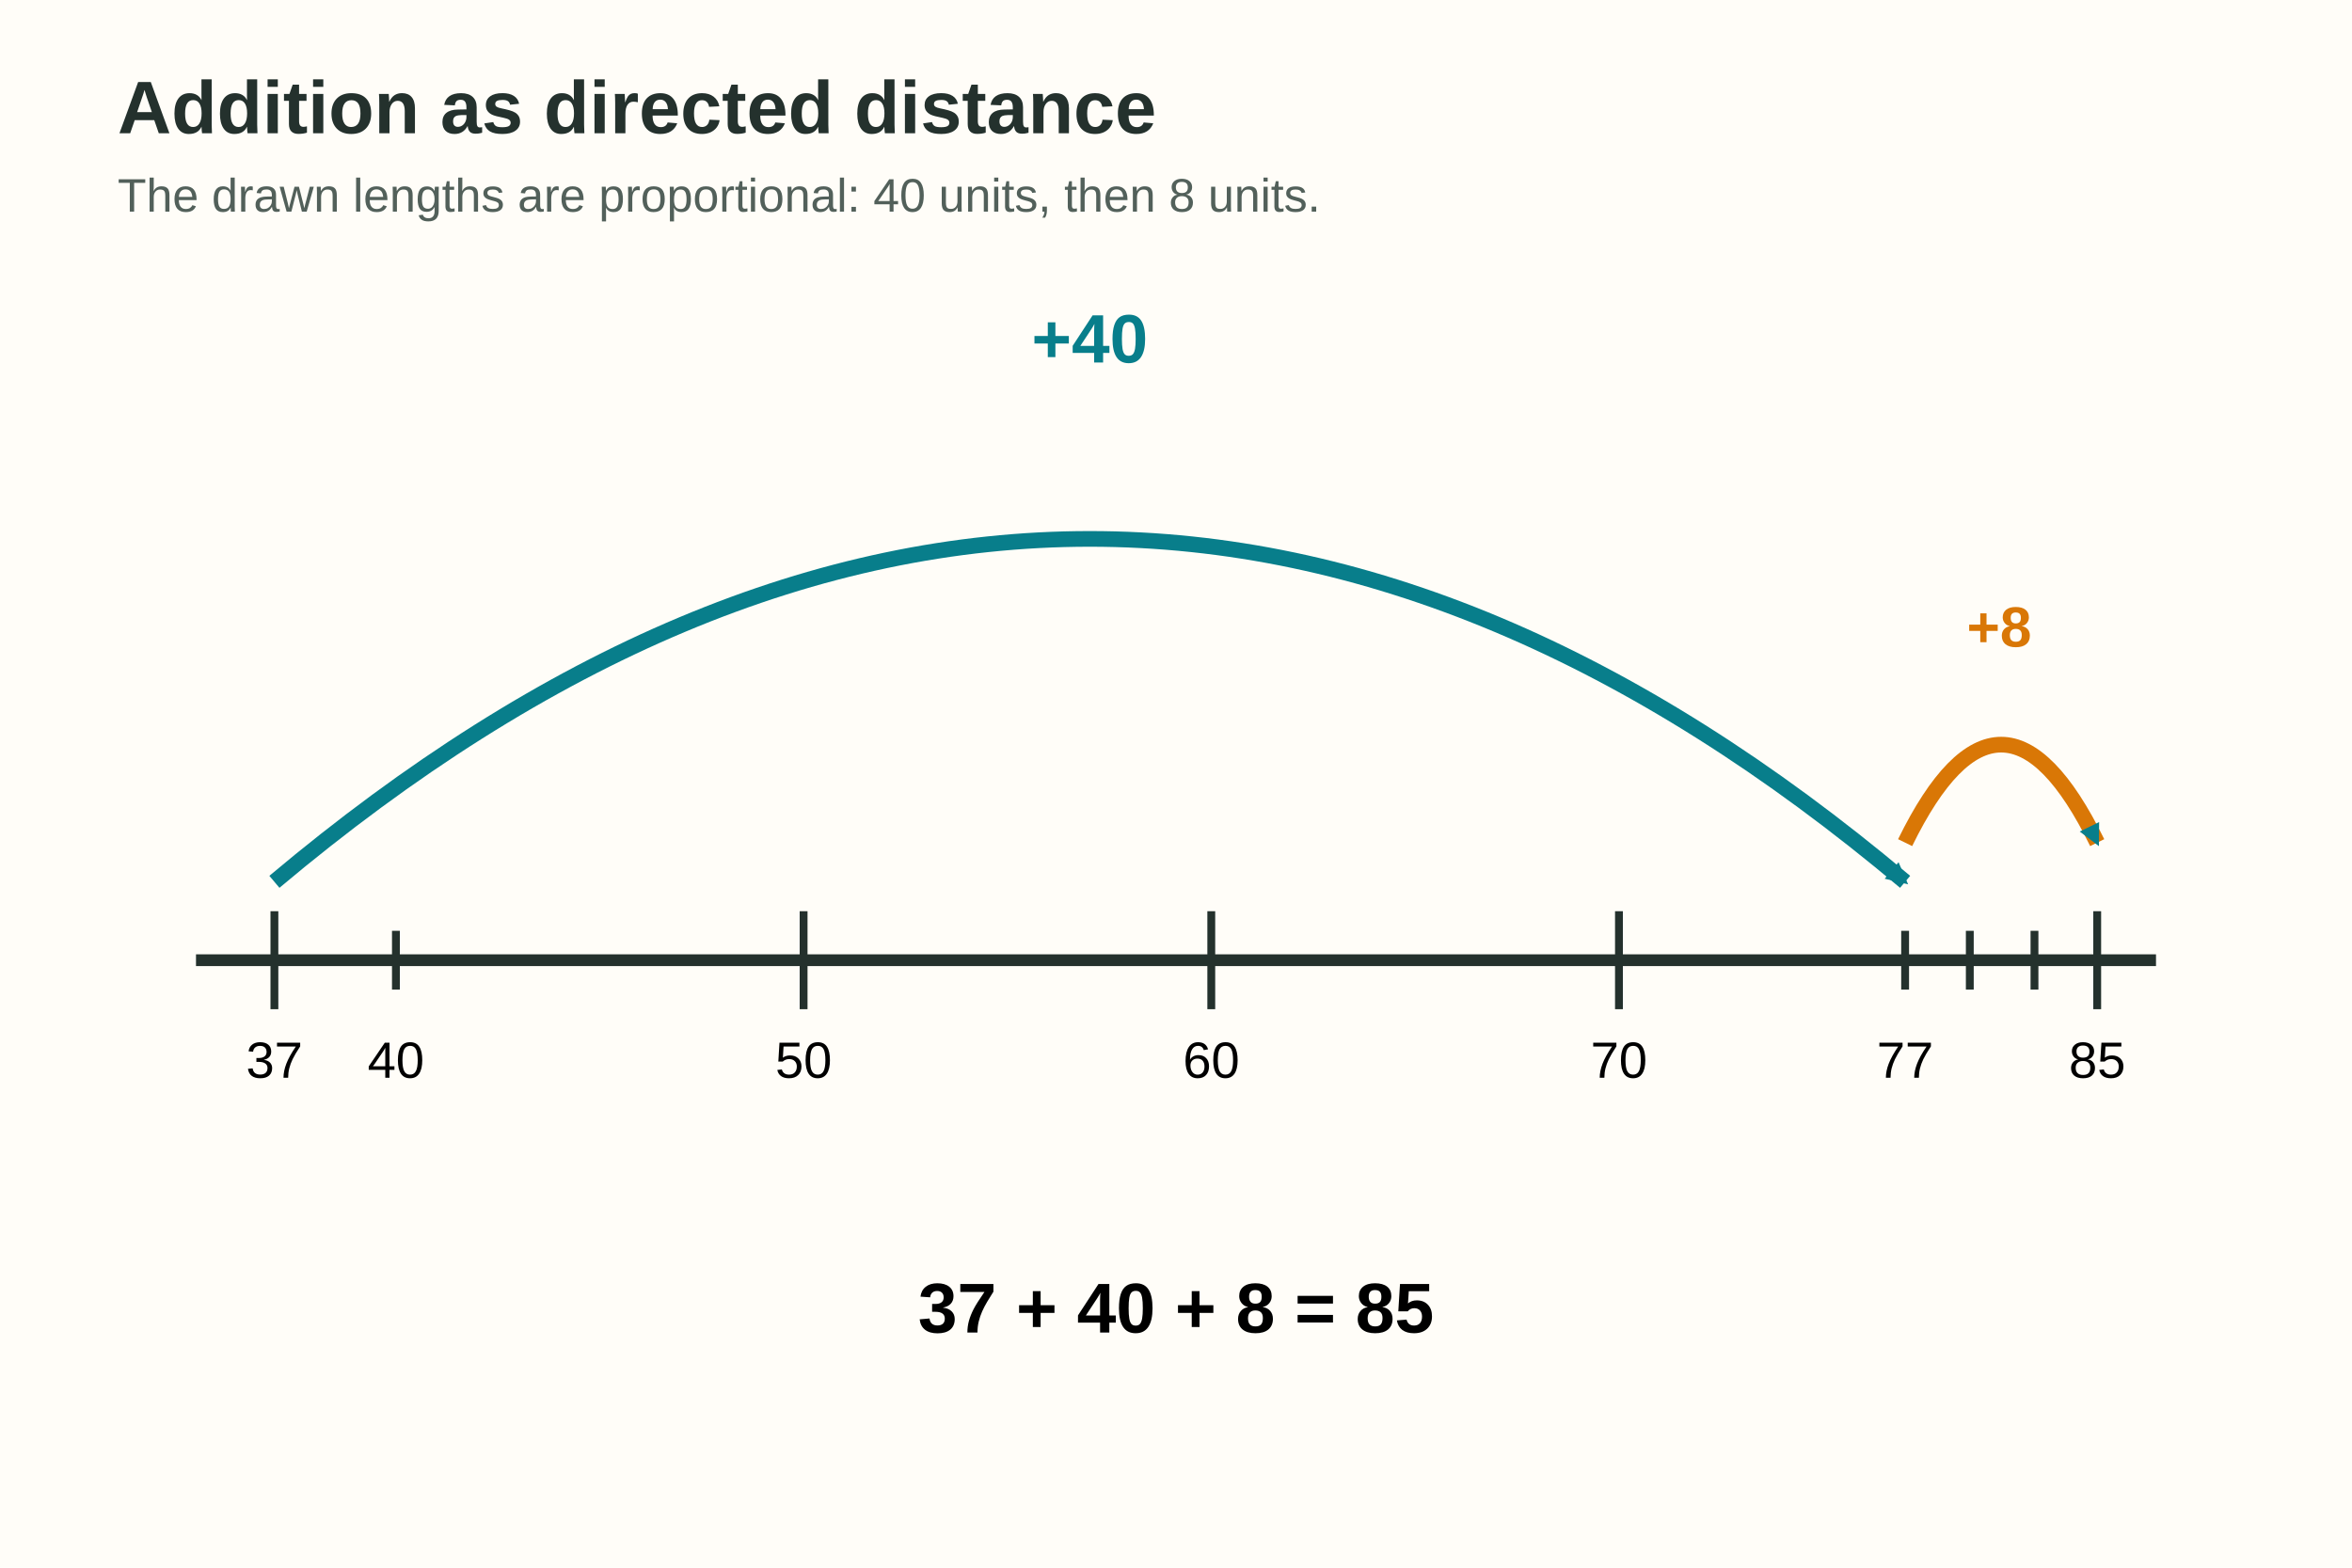
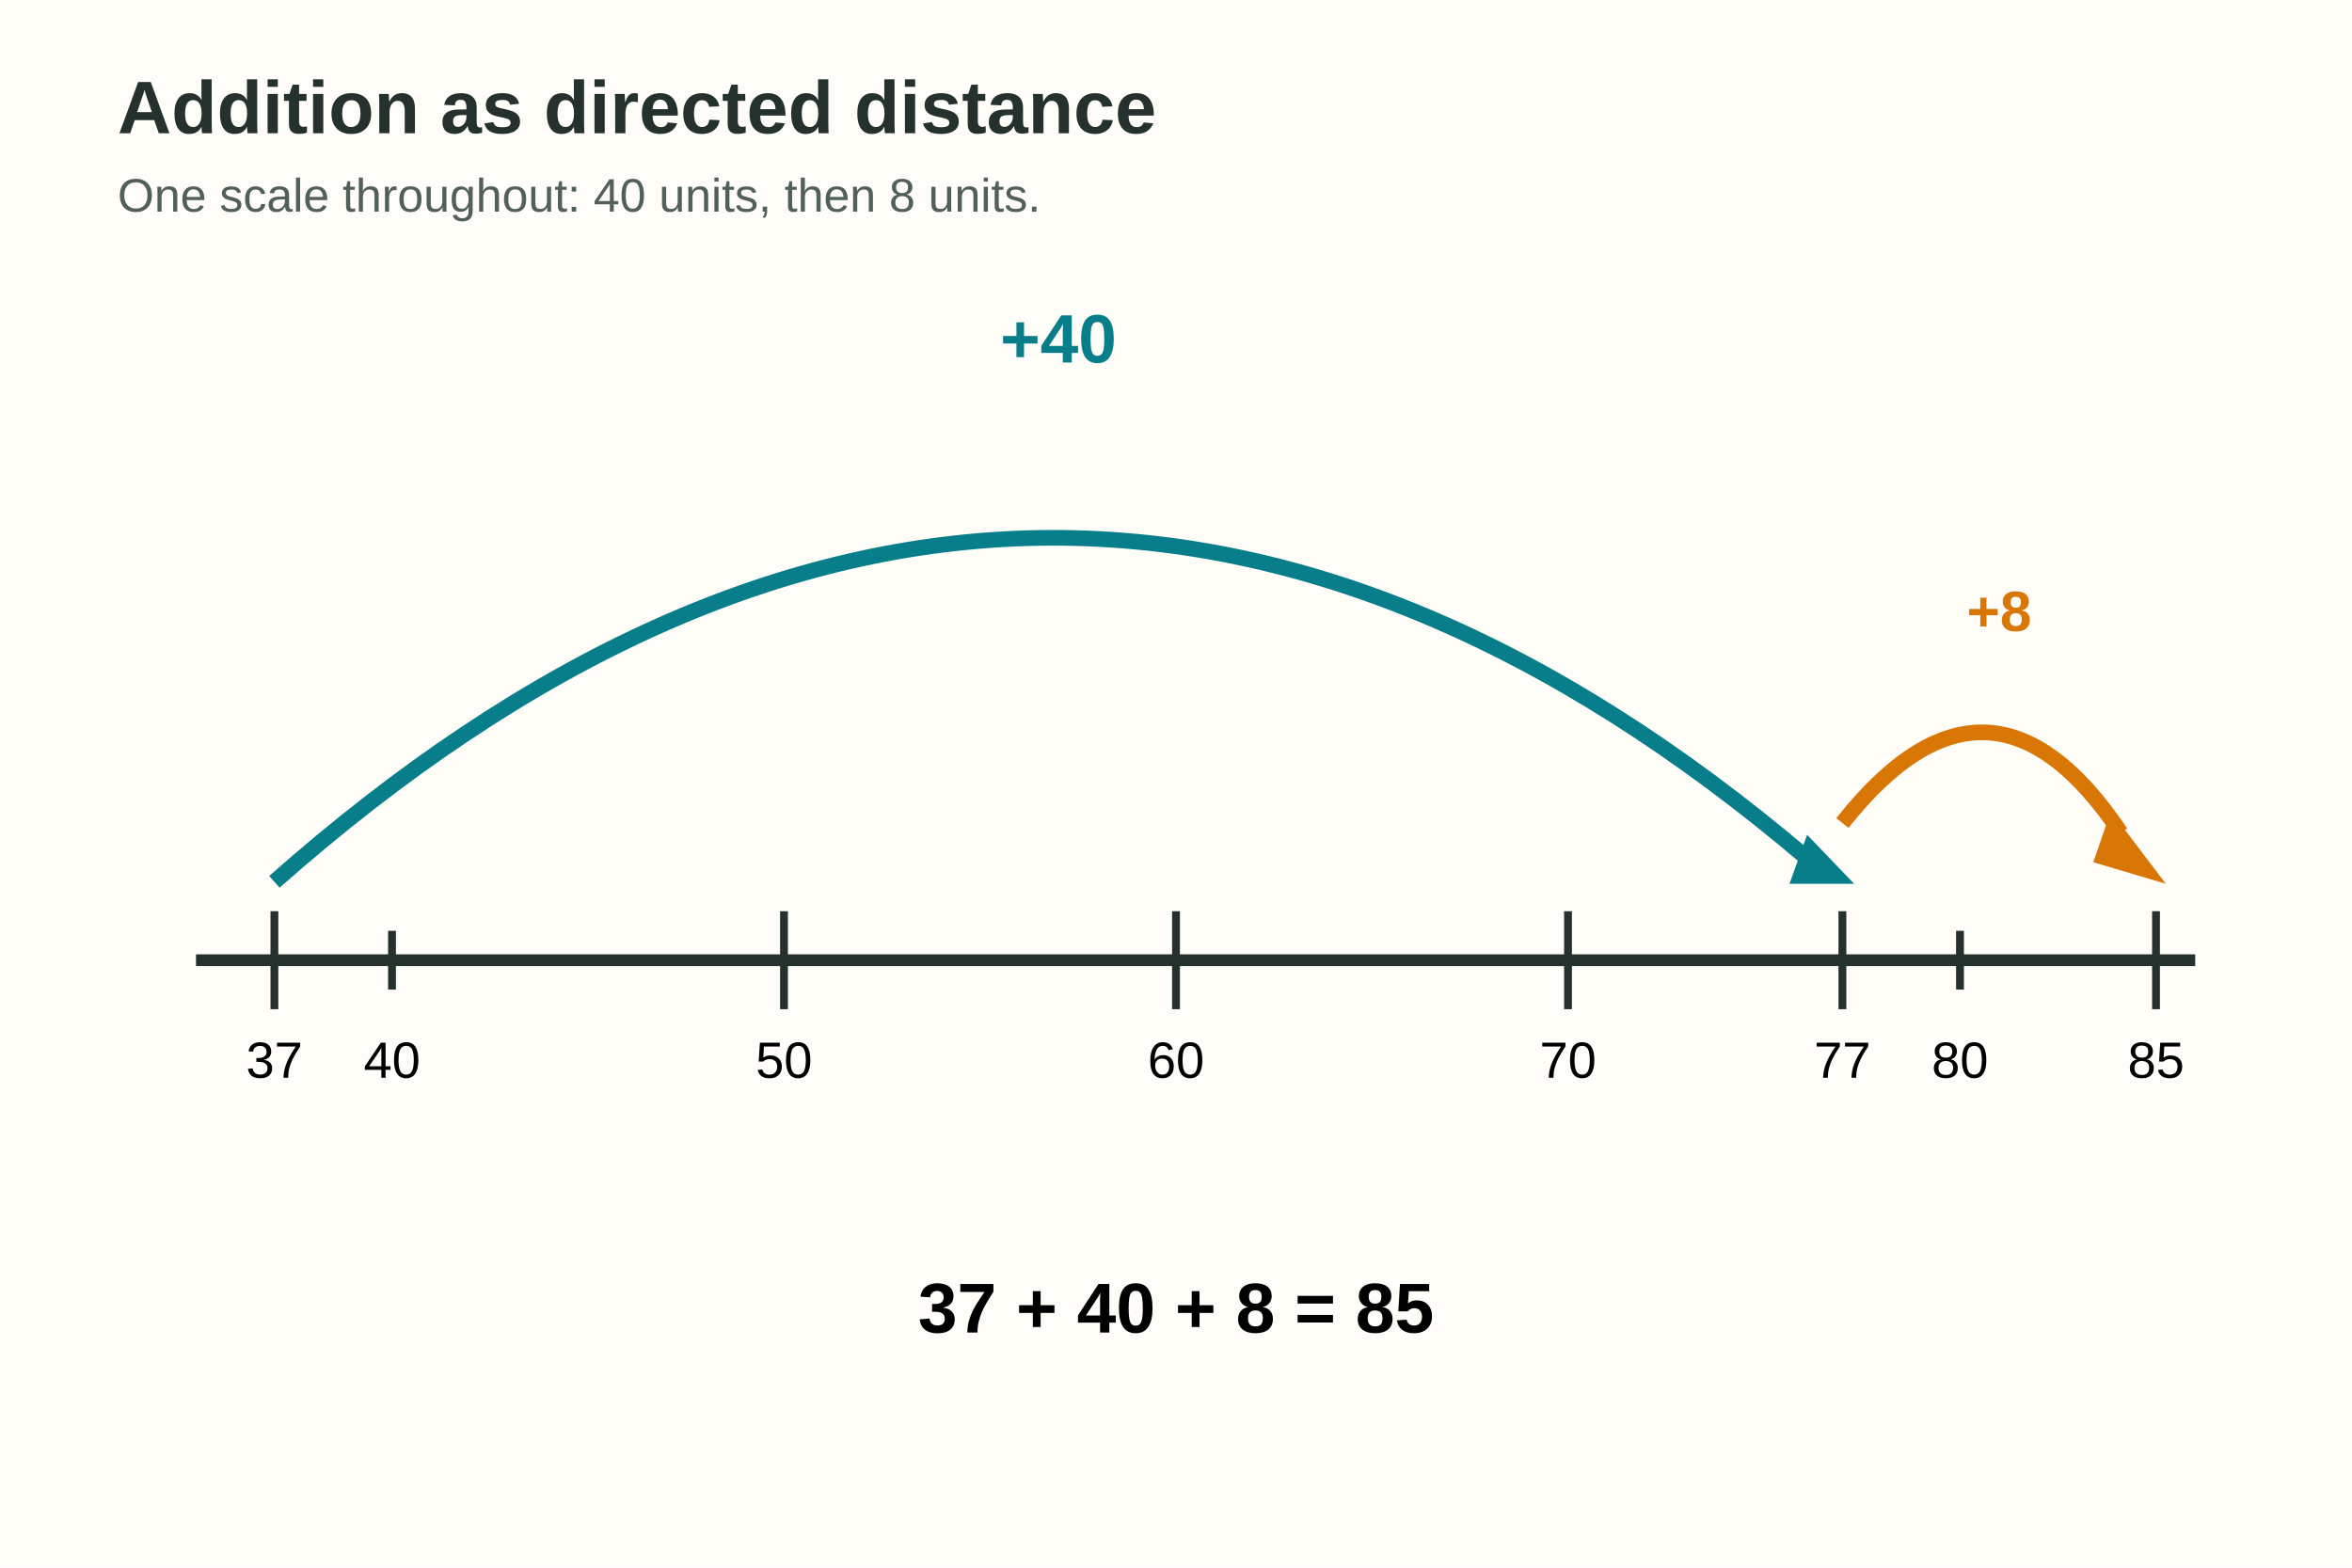
- <svg xmlns="http://www.w3.org/2000/svg" data-qa-image-fixes="2026-09-08" width="1200" height="800" viewBox="0 0 1200 800" role="img" aria-labelledby="title desc" shape-rendering="geometricPrecision" text-rendering="optimizeLegibility">
-   <defs>
-     <marker id="a" markerWidth="11" markerHeight="11" refX="9" refY="5.5" orient="auto" markerUnits="userSpaceOnUse" viewBox="0 0 11 11">
-       <path d="M0 0L11 5.5 0 11z" fill="#087E8B" />
-     </marker>
-   </defs>
+ <svg xmlns="http://www.w3.org/2000/svg" data-qa-image-pass="2026-09-26" width="1200" height="800" viewBox="0 0 1200 800" role="img" aria-labelledby="title desc" shape-rendering="geometricPrecision" text-rendering="optimizeLegibility">
  <rect width="1200" height="800" fill="#FFFDF8" />
  <g font-family="Arial,sans-serif">
    <text x="60" y="68" font-size="38" font-weight="700" fill="#24312D">Addition as directed distance</text>
-     <text x="60" y="108" font-size="24" fill="#52605A">The drawn lengths are proportional: 40 units, then 8 units.</text>
-     <path d="M100 490H1100" stroke="#24312D" stroke-width="6" />
+     <text x="60" y="108" font-size="24" fill="#52605A">One scale throughout: 40 units, then 8 units.</text>
+     <path d="M100 490H1120" stroke="#24312D" stroke-width="6" />
    <g stroke="#24312D" stroke-width="4">
-       <path d="M140 465v50M202 475v30M410 465v50M618 465v50M826 465v50M972 475v30M1005 475v30M1038 475v30M1070 465v50" />
+       <path d="M140 465v50M200 475v30M400 465v50M600 465v50M800 465v50M940 465v50M1000 475v30M1100 465v50" />
    </g>
    <g text-anchor="middle" font-size="26">
      <text x="140" y="550">37</text>
-       <text x="202" y="550">40</text>
-       <text x="410" y="550">50</text>
-       <text x="618" y="550">60</text>
-       <text x="826" y="550">70</text>
-       <text x="972" y="550">77</text>
-       <text x="1070" y="550">85</text>
+       <text x="200" y="550">40</text>
+       <text x="400" y="550">50</text>
+       <text x="600" y="550">60</text>
+       <text x="800" y="550">70</text>
+       <text x="940" y="550">77</text>
+       <text x="1000" y="550">80</text>
+       <text x="1100" y="550">85</text>
    </g>
-     <path d="M140 450Q556 100 972 450" fill="none" stroke="#087E8B" stroke-width="8" marker-end="url(#a)" />
-     <path d="M972 430Q1021 330 1070 430" fill="none" stroke="#D97706" stroke-width="8" marker-end="url(#a)" />
-     <text x="556" y="185" text-anchor="middle" font-size="35" font-weight="700" fill="#087E8B">+40</text>
-     <text x="1020" y="330" text-anchor="middle" font-size="29" font-weight="700" fill="#D97706">+8</text>
+     <path d="M140 450Q530 105 922 438" fill="none" stroke="#087E8B" stroke-width="8" />
+     <path d="M922 426L946 451 913 451Z" fill="#087E8B" />
+     <path d="M940 420Q1015 325 1082 425" fill="none" stroke="#D97706" stroke-width="8" />
+     <path d="M1077 414L1105 451 1068 440Z" fill="#D97706" />
+     <text x="540" y="185" text-anchor="middle" font-size="35" font-weight="700" fill="#087E8B">+40</text>
+     <text x="1020" y="322" text-anchor="middle" font-size="29" font-weight="700" fill="#D97706">+8</text>
    <text x="600" y="680" text-anchor="middle" font-size="36" font-weight="700">37 + 40 + 8 = 85</text>
  </g>
</svg>
